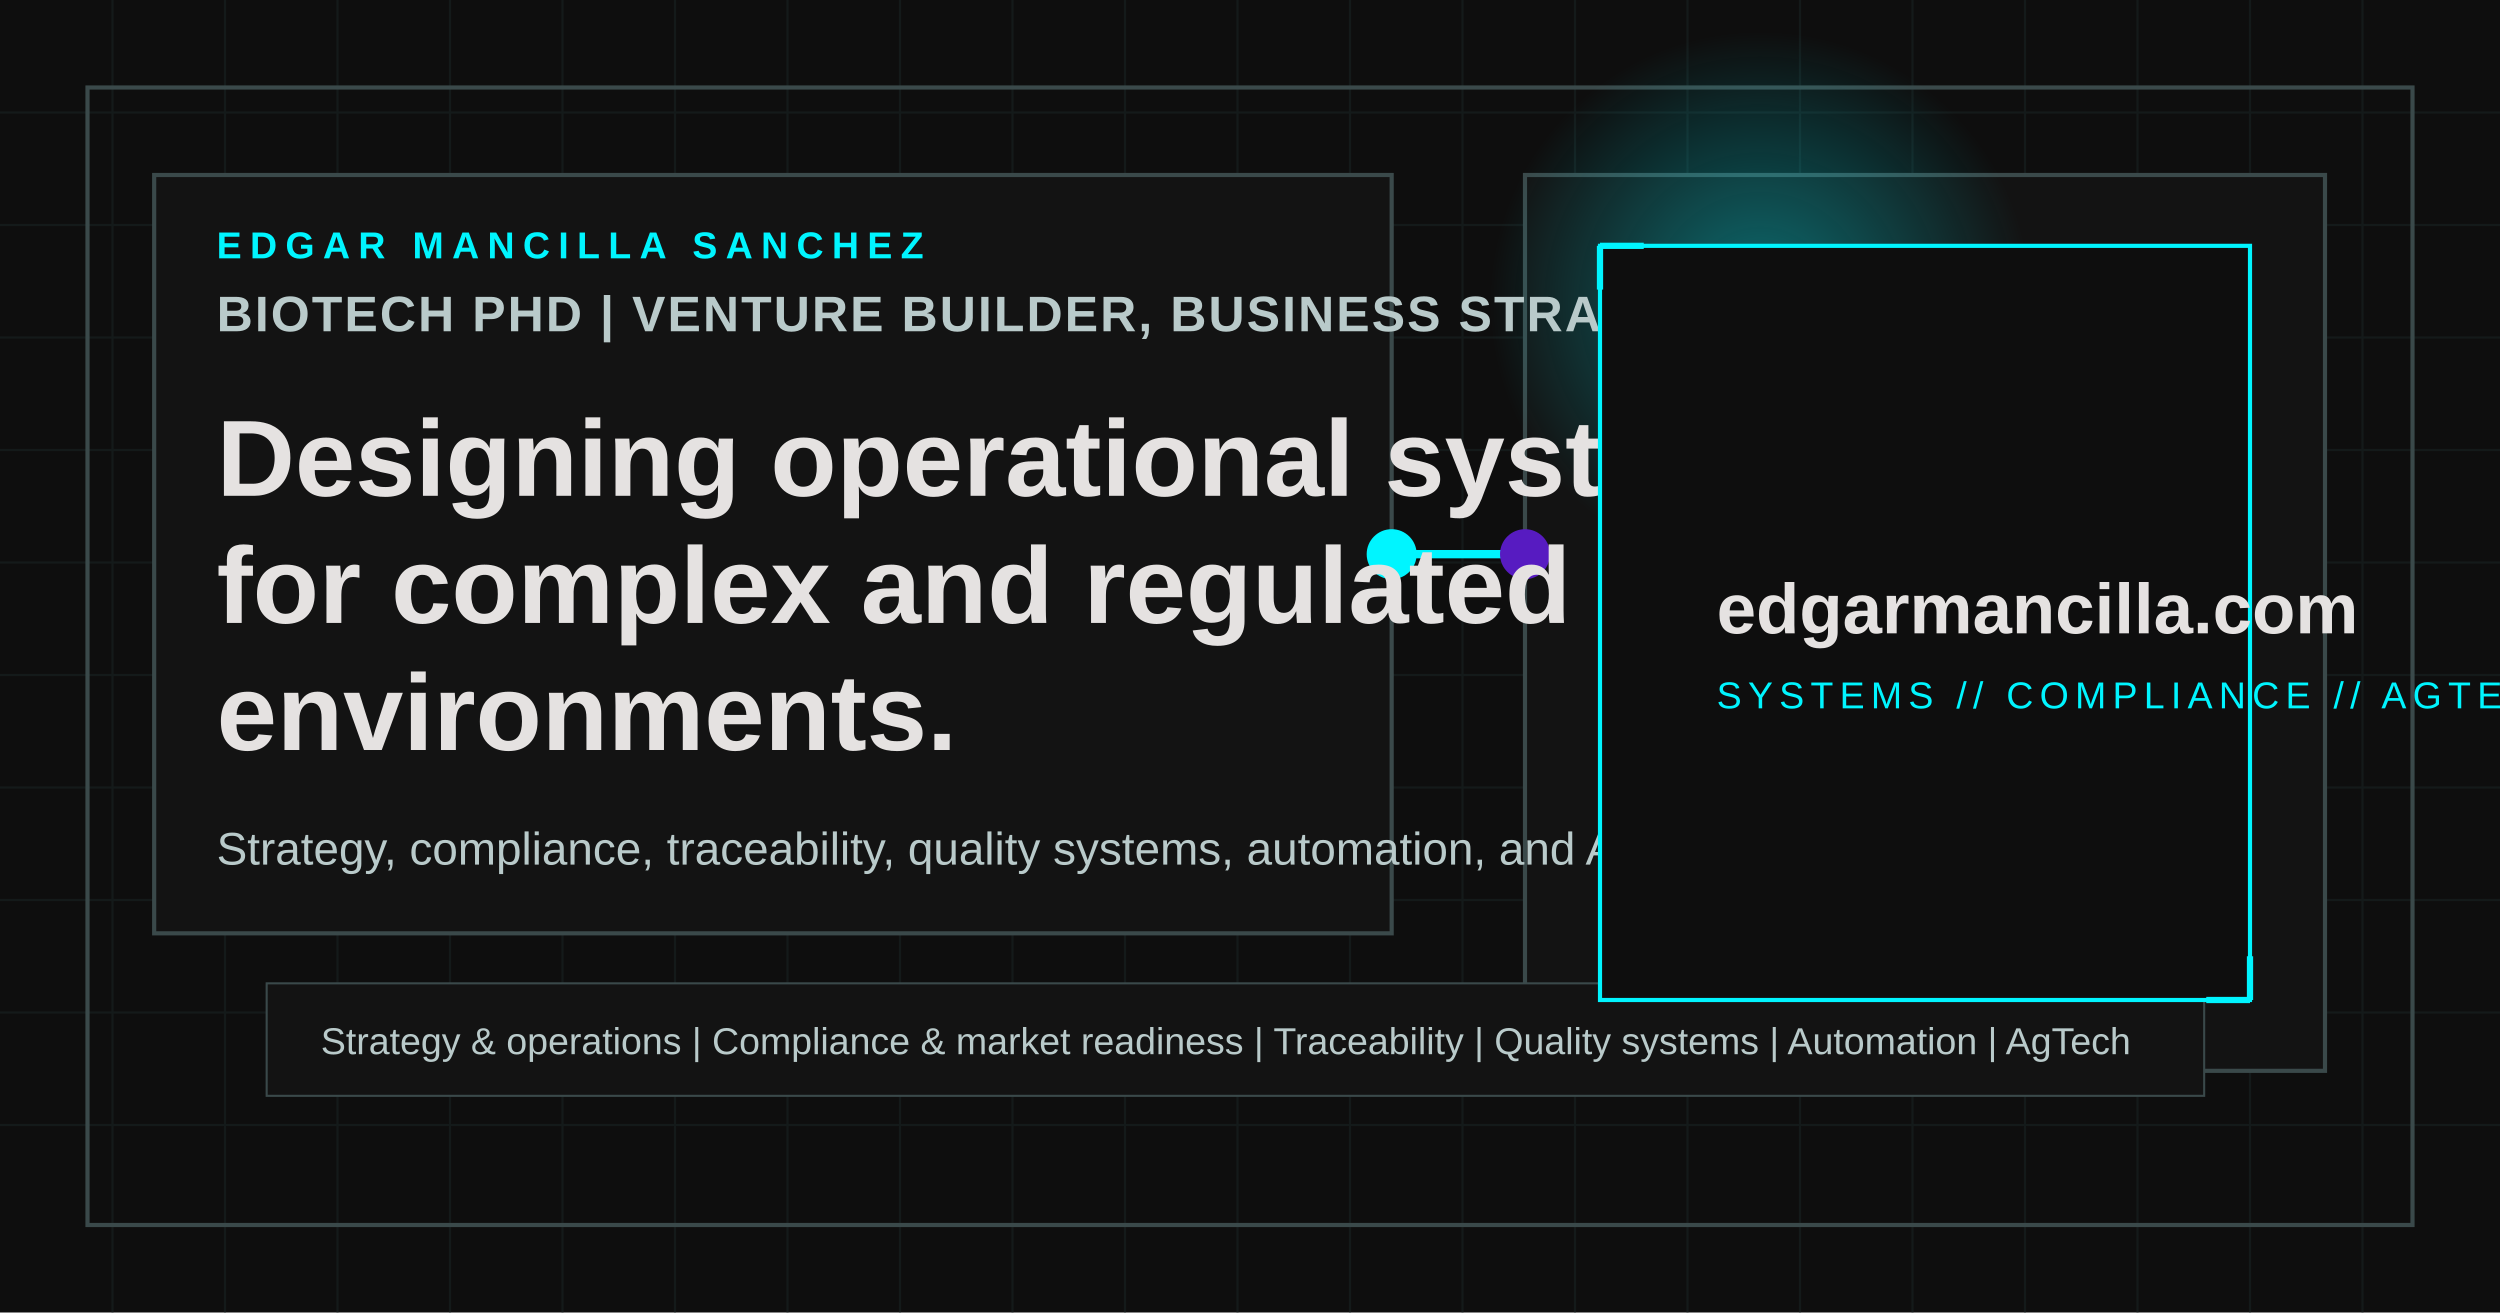
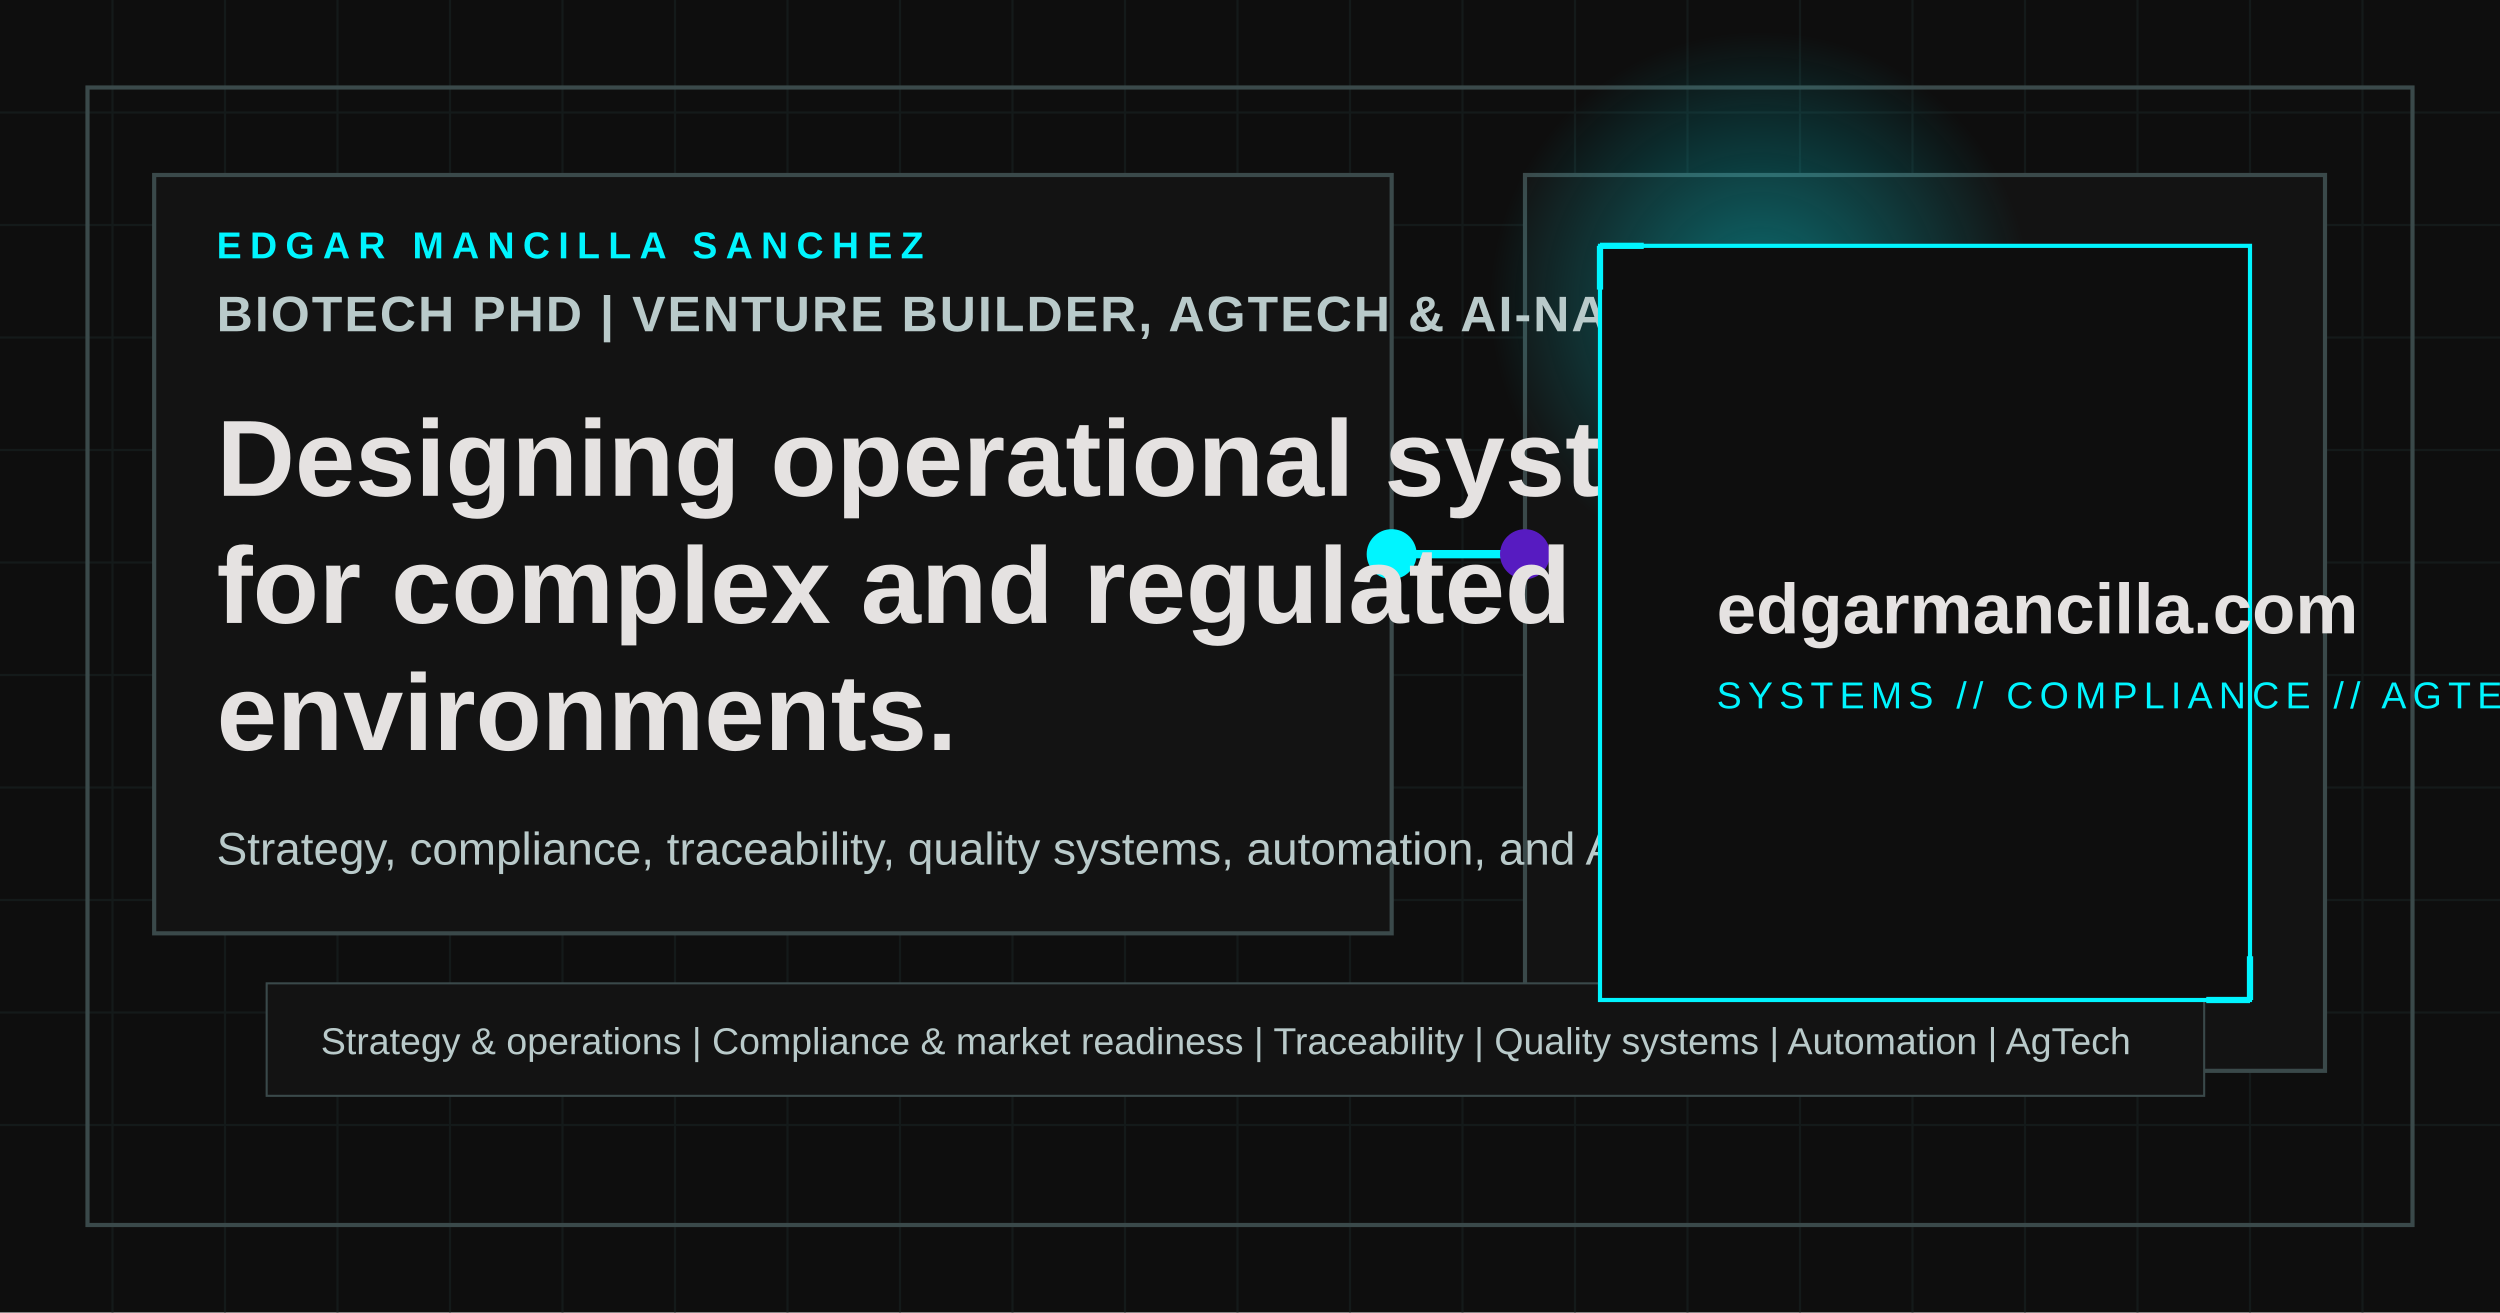
<svg xmlns="http://www.w3.org/2000/svg" width="1200" height="630" viewBox="0 0 1200 630" fill="none">
  <rect width="1200" height="630" fill="#0E0E0E" />
  <g opacity="0.55">
    <path d="M0 54H1200" stroke="#1A2424" />
    <path d="M0 108H1200" stroke="#1A2424" />
    <path d="M0 162H1200" stroke="#1A2424" />
    <path d="M0 216H1200" stroke="#1A2424" />
    <path d="M0 270H1200" stroke="#1A2424" />
    <path d="M0 324H1200" stroke="#1A2424" />
    <path d="M0 378H1200" stroke="#1A2424" />
    <path d="M0 432H1200" stroke="#1A2424" />
    <path d="M0 486H1200" stroke="#1A2424" />
    <path d="M0 540H1200" stroke="#1A2424" />
    <path d="M54 0V630" stroke="#1A2424" />
    <path d="M108 0V630" stroke="#1A2424" />
    <path d="M162 0V630" stroke="#1A2424" />
    <path d="M216 0V630" stroke="#1A2424" />
    <path d="M270 0V630" stroke="#1A2424" />
    <path d="M324 0V630" stroke="#1A2424" />
    <path d="M378 0V630" stroke="#1A2424" />
    <path d="M432 0V630" stroke="#1A2424" />
    <path d="M486 0V630" stroke="#1A2424" />
    <path d="M540 0V630" stroke="#1A2424" />
    <path d="M594 0V630" stroke="#1A2424" />
    <path d="M648 0V630" stroke="#1A2424" />
    <path d="M702 0V630" stroke="#1A2424" />
    <path d="M756 0V630" stroke="#1A2424" />
    <path d="M810 0V630" stroke="#1A2424" />
    <path d="M864 0V630" stroke="#1A2424" />
    <path d="M918 0V630" stroke="#1A2424" />
    <path d="M972 0V630" stroke="#1A2424" />
    <path d="M1026 0V630" stroke="#1A2424" />
    <path d="M1080 0V630" stroke="#1A2424" />
    <path d="M1134 0V630" stroke="#1A2424" />
  </g>
  <rect x="42" y="42" width="1116" height="546" stroke="#3A494A" stroke-width="2" />
  <rect x="74" y="84" width="594" height="364" fill="#131313" stroke="#3A494A" stroke-width="2" />
  <rect x="732" y="84" width="384" height="430" fill="#131313" stroke="#3A494A" stroke-width="2" />
  <rect x="128" y="472" width="930" height="54" fill="#131313" stroke="#3A494A" />
  <path d="M668 266H732" stroke="#00F5FF" stroke-width="4" stroke-linecap="round" />
  <circle cx="668" cy="266" r="12" fill="#00F5FF" />
  <circle cx="732" cy="266" r="12" fill="#571BC1" />
  <circle cx="845" cy="145" r="130" fill="url(#paint0_radial)" />
  <text x="104" y="124" fill="#00F5FF" font-family="Arial, sans-serif" font-size="18" font-weight="700" letter-spacing="4">EDGAR MANCILLA SANCHEZ</text>
-   <text x="104" y="159" fill="#B9CACA" font-family="Arial, sans-serif" font-size="24" font-weight="700" letter-spacing="1">BIOTECH PHD | VENTURE BUILDER, BUSINESS STRATEGY &amp; AGTECH</text>
+   <text x="104" y="159" fill="#B9CACA" font-family="Arial, sans-serif" font-size="24" font-weight="700" letter-spacing="1">BIOTECH PHD | VENTURE BUILDER, AGTECH &amp; AI-NATIVE PRODUCTS</text>
  <text x="104" y="238" fill="#E5E2E1" font-family="Arial, sans-serif" font-size="52" font-weight="700">Designing operational systems</text>
  <text x="104" y="299" fill="#E5E2E1" font-family="Arial, sans-serif" font-size="52" font-weight="700">for complex and regulated</text>
  <text x="104" y="360" fill="#E5E2E1" font-family="Arial, sans-serif" font-size="52" font-weight="700">environments.</text>
  <text x="104" y="415" fill="#B9CACA" font-family="Arial, sans-serif" font-size="22">Strategy, compliance, traceability, quality systems, automation, and AgTech.</text>
  <text x="154" y="506" fill="#B9CACA" font-family="Arial, sans-serif" font-size="18">Strategy &amp; operations  |  Compliance &amp; market readiness  |  Traceability  |  Quality systems  |  Automation  |  AgTech</text>
  <rect x="768" y="118" width="312" height="362" fill="#0E0E0E" stroke="#00F5FF" stroke-width="2" />
  <path d="M768 118H789" stroke="#00F5FF" stroke-width="3" />
  <path d="M768 118V139" stroke="#00F5FF" stroke-width="3" />
  <path d="M1059 480H1080" stroke="#00F5FF" stroke-width="3" />
  <path d="M1080 459V480" stroke="#00F5FF" stroke-width="3" />
  <text x="824" y="304" fill="#E5E2E1" font-family="Arial, sans-serif" font-size="34" font-weight="700">edgarmancilla.com</text>
  <text x="824" y="340" fill="#00F5FF" font-family="Arial, sans-serif" font-size="18" letter-spacing="3">SYSTEMS // COMPLIANCE // AGTECH</text>
  <defs>
    <radialGradient id="paint0_radial" cx="0" cy="0" r="1" gradientUnits="userSpaceOnUse" gradientTransform="translate(845 145) rotate(90) scale(130)">
      <stop stop-color="#00F5FF" stop-opacity="0.4" />
      <stop offset="1" stop-color="#00F5FF" stop-opacity="0" />
    </radialGradient>
  </defs>
</svg>
